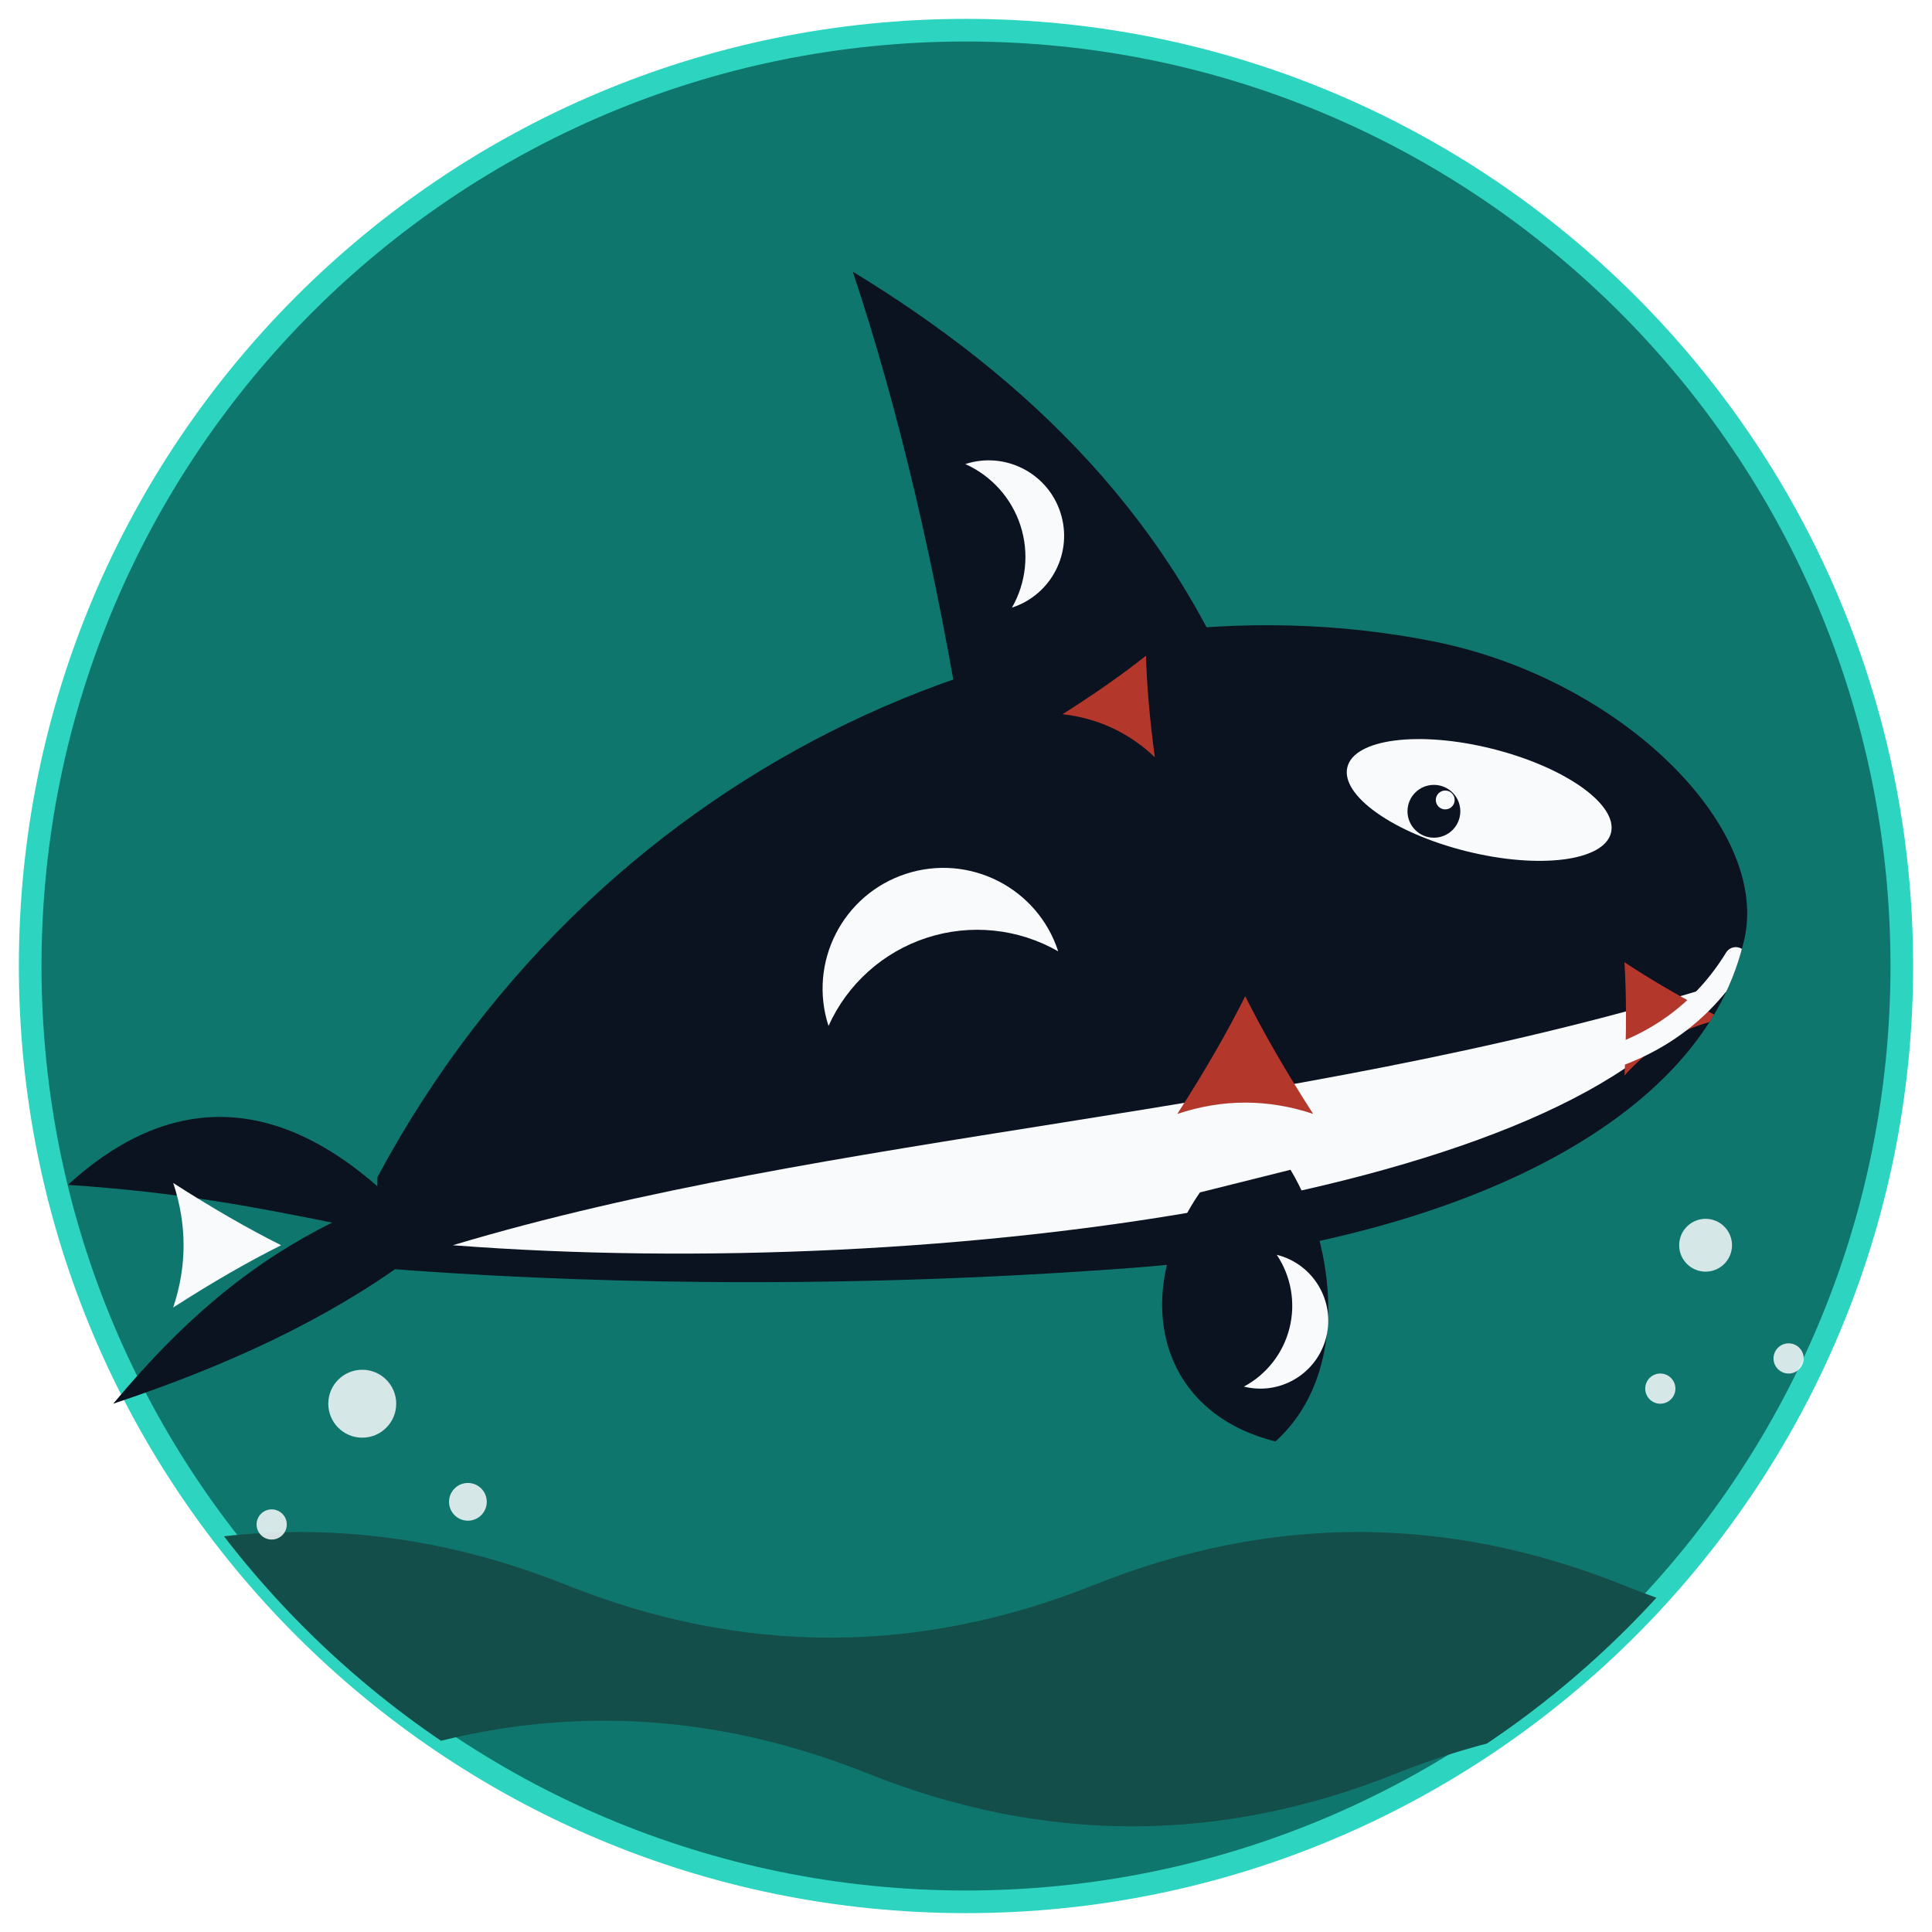
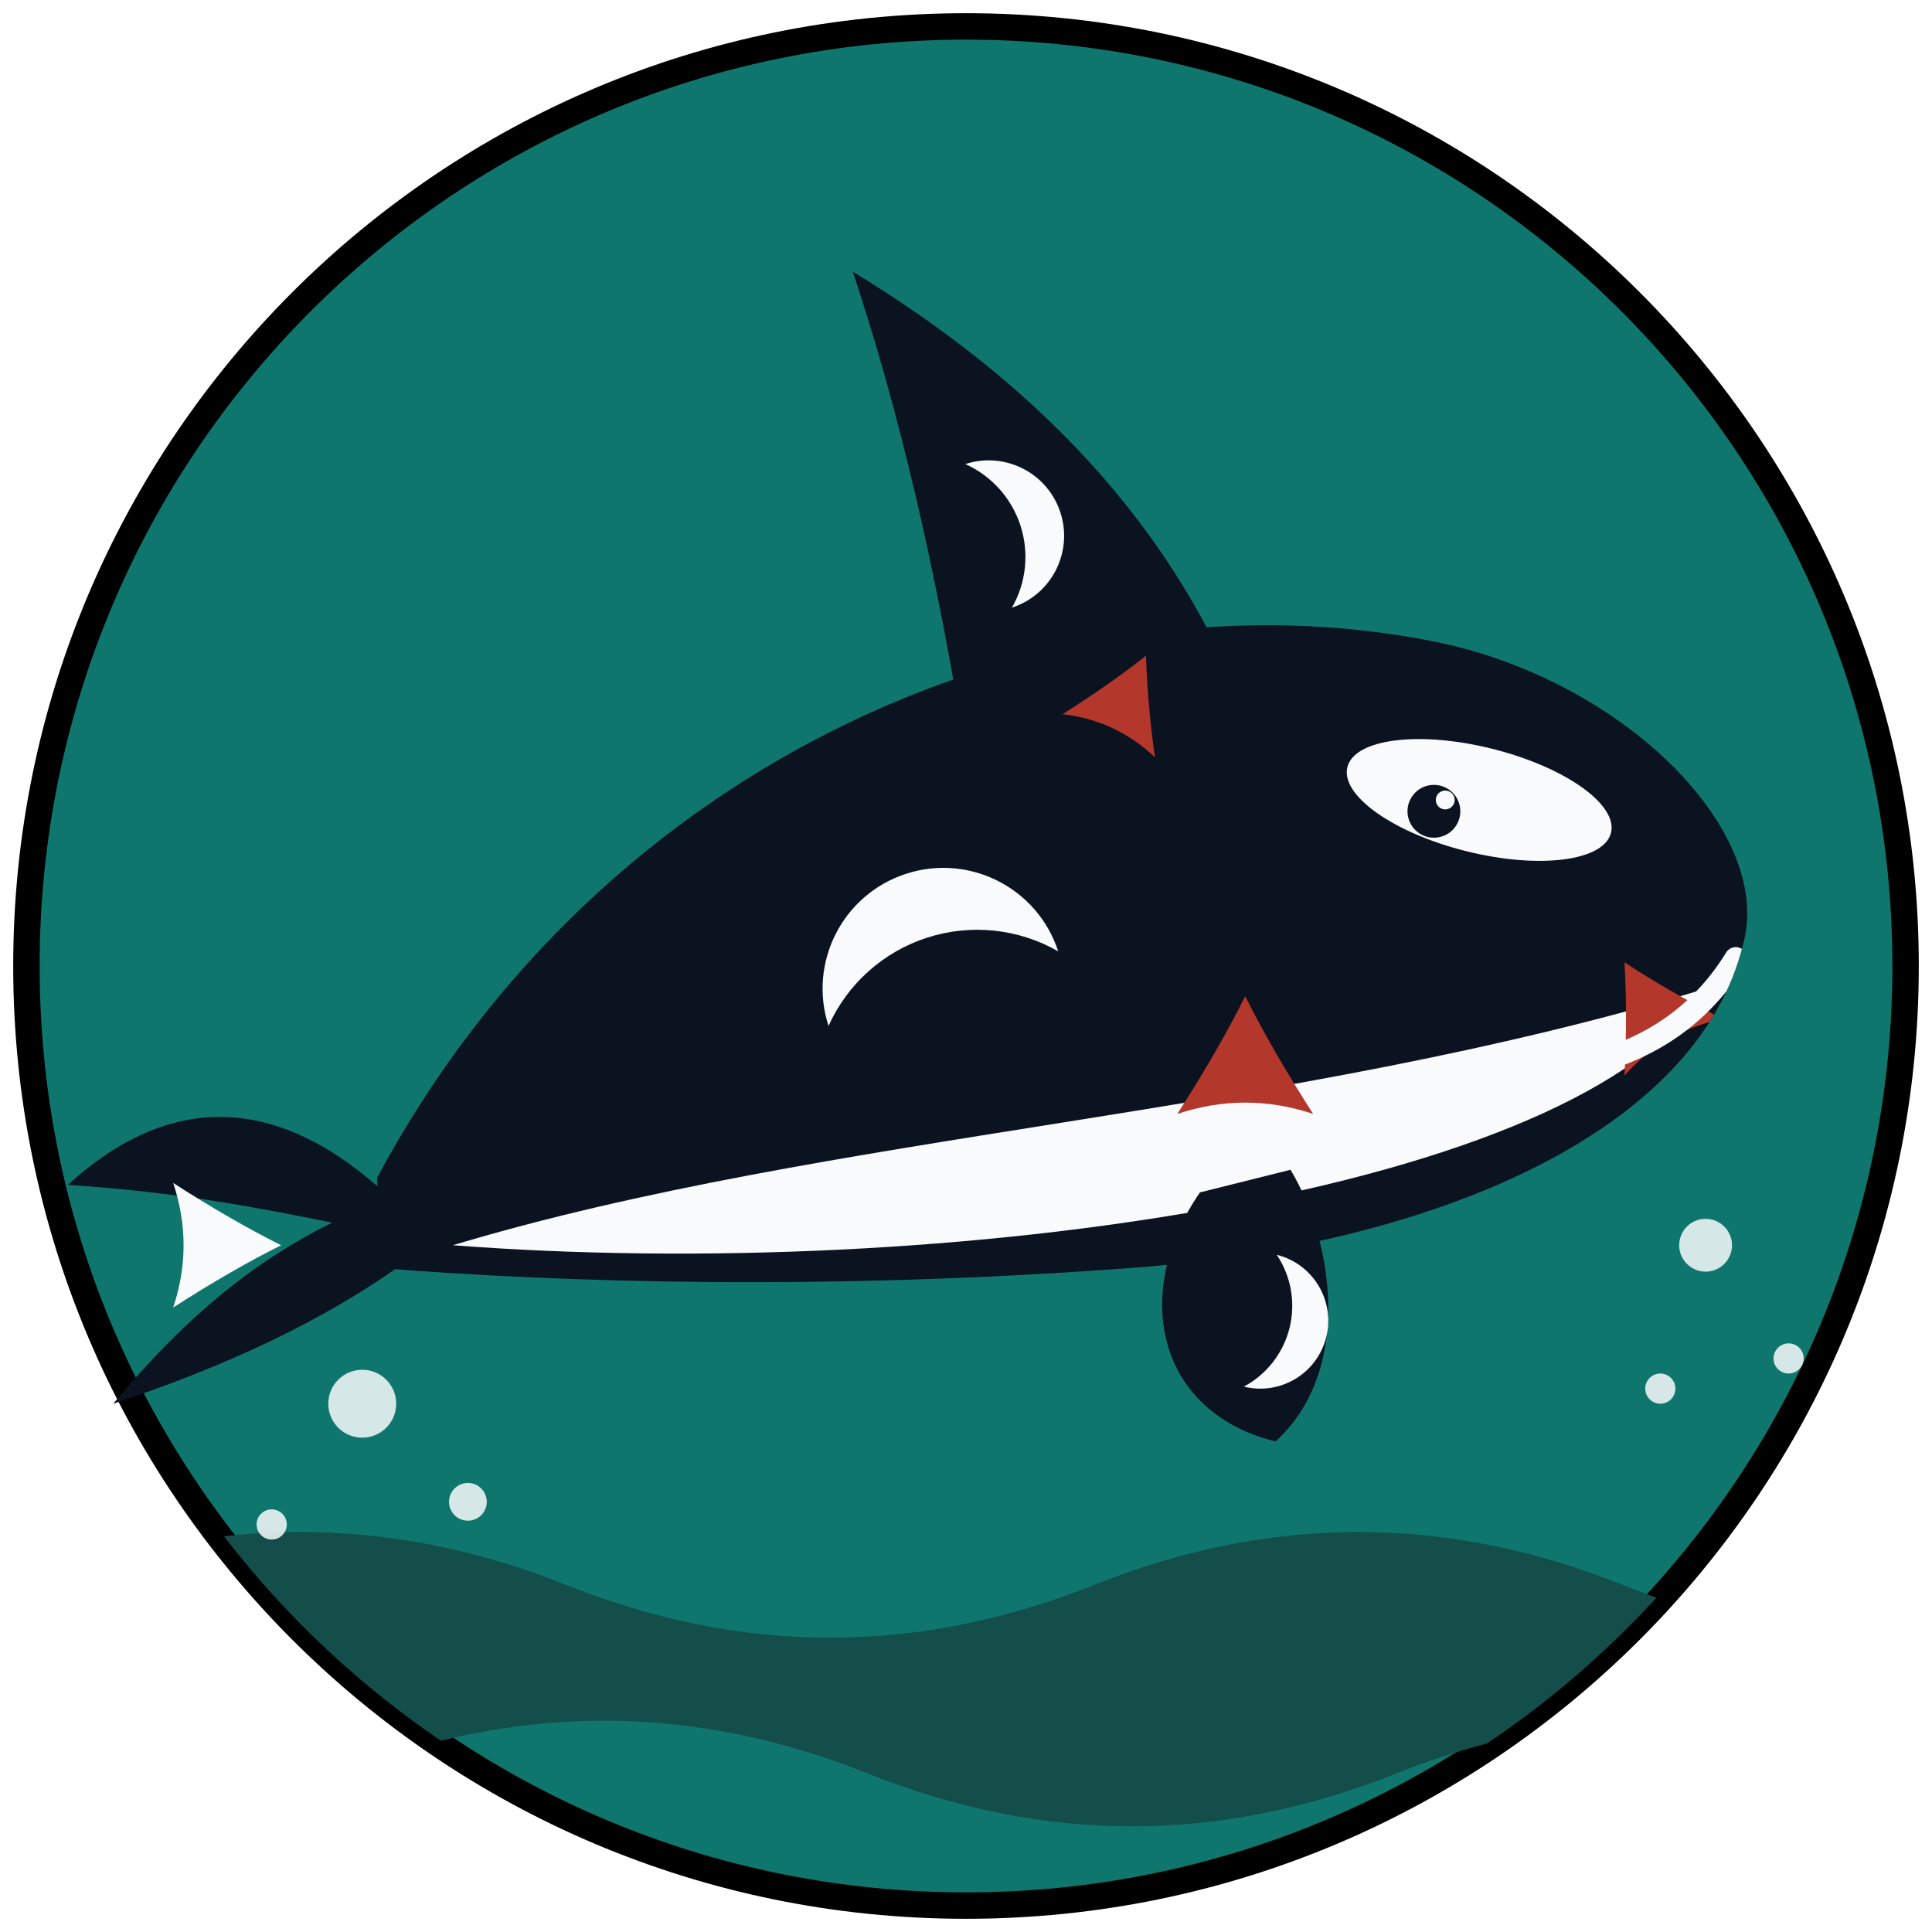
<svg xmlns="http://www.w3.org/2000/svg" viewBox="0 0 512 512" width="512" height="512" role="img" aria-label="Waku, an orca drawn in a Coast Salish–inspired formline style">
  <defs>
    <clipPath id="body">
      <use href="#orca-body" />
    </clipPath>
    <clipPath id="badge">
      <circle cx="256" cy="256" r="248" />
    </clipPath>
    <path id="crescent" d="M-40 0 A40 40 0 0 1 40 0 A54 54 0 0 0 -40 0 Z" />
    <path id="trigon" d="M-30 -22 Q0 -12 30 -22 Q12 6 0 30 Q-12 6 -30 -22 Z" />
  </defs>
  <circle cx="256" cy="256" r="248" fill="#0f766e" />
-   <circle cx="256" cy="256" r="248" fill="none" stroke="#2dd4bf" stroke-width="6" />
+   <circle cx="256" cy="256" r="249" fill="none" stroke="#000" stroke-width="7" />
  <path clip-path="url(#badge)" d="M8 420 Q80 392 150 420 T290 420 T430 420 T512 412 L512 470 Q440 442 370 470 T230 470 T90 470 T8 470 Z" fill="#134e4a" />
  <g fill="#f8fafc" opacity=".85">
    <circle cx="96" cy="372" r="9" />
    <circle cx="124" cy="398" r="5" />
    <circle cx="72" cy="404" r="4" />
    <circle cx="452" cy="330" r="7" />
    <circle cx="474" cy="360" r="4" />
    <circle cx="440" cy="368" r="4" />
  </g>
  <path d="M106 320 C72 286 42 292 18 314 C48 316 68 320 88 324 C68 334 50 348 30 372 C60 362 86 350 108 334 Z" fill="#0b1220" />
  <use href="#trigon" transform="translate(58 330) rotate(-90) scale(.55)" fill="#f8fafc" />
  <path id="orca-body" d="M100 312 C160 200 280 150 380 170 C430 180 470 220 462 250 C450 300 380 330 300 336 C220 342 150 340 100 336 Z" fill="#0b1220" />
  <g clip-path="url(#body)">
    <path d="M120 330 C220 300 340 296 452 262 C420 316 250 340 120 330 Z" fill="#f8fafc" />
    <use href="#crescent" transform="translate(250 262) rotate(-18) scale(.8)" fill="#f8fafc" />
    <use href="#trigon" transform="translate(330 282) rotate(180) scale(.6)" fill="#b3372b" />
    <ellipse cx="392" cy="212" rx="36" ry="14" transform="rotate(14 392 212)" fill="#f8fafc" />
    <circle cx="380" cy="215" r="7" fill="#0b1220" />
    <circle cx="383" cy="212" r="2.5" fill="#f8fafc" />
    <use href="#trigon" transform="translate(438 268) rotate(150) scale(.5)" fill="#b3372b" />
    <path d="M410 284 Q444 280 460 254" fill="none" stroke="#f8fafc" stroke-width="6" stroke-linecap="round" />
  </g>
  <path d="M256 200 C248 150 238 108 226 72 C272 100 312 138 332 194 Z" fill="#0b1220" />
  <use href="#crescent" transform="translate(262 142) rotate(72) scale(.5)" fill="#f8fafc" />
  <use href="#trigon" transform="translate(298 186) rotate(205) scale(.45)" fill="#b3372b" />
  <path d="M318 316 C300 342 306 374 338 382 C358 364 354 330 342 310 Z" fill="#0b1220" />
  <use href="#crescent" transform="translate(334 350) rotate(104) scale(.45)" fill="#f8fafc" />
</svg>
